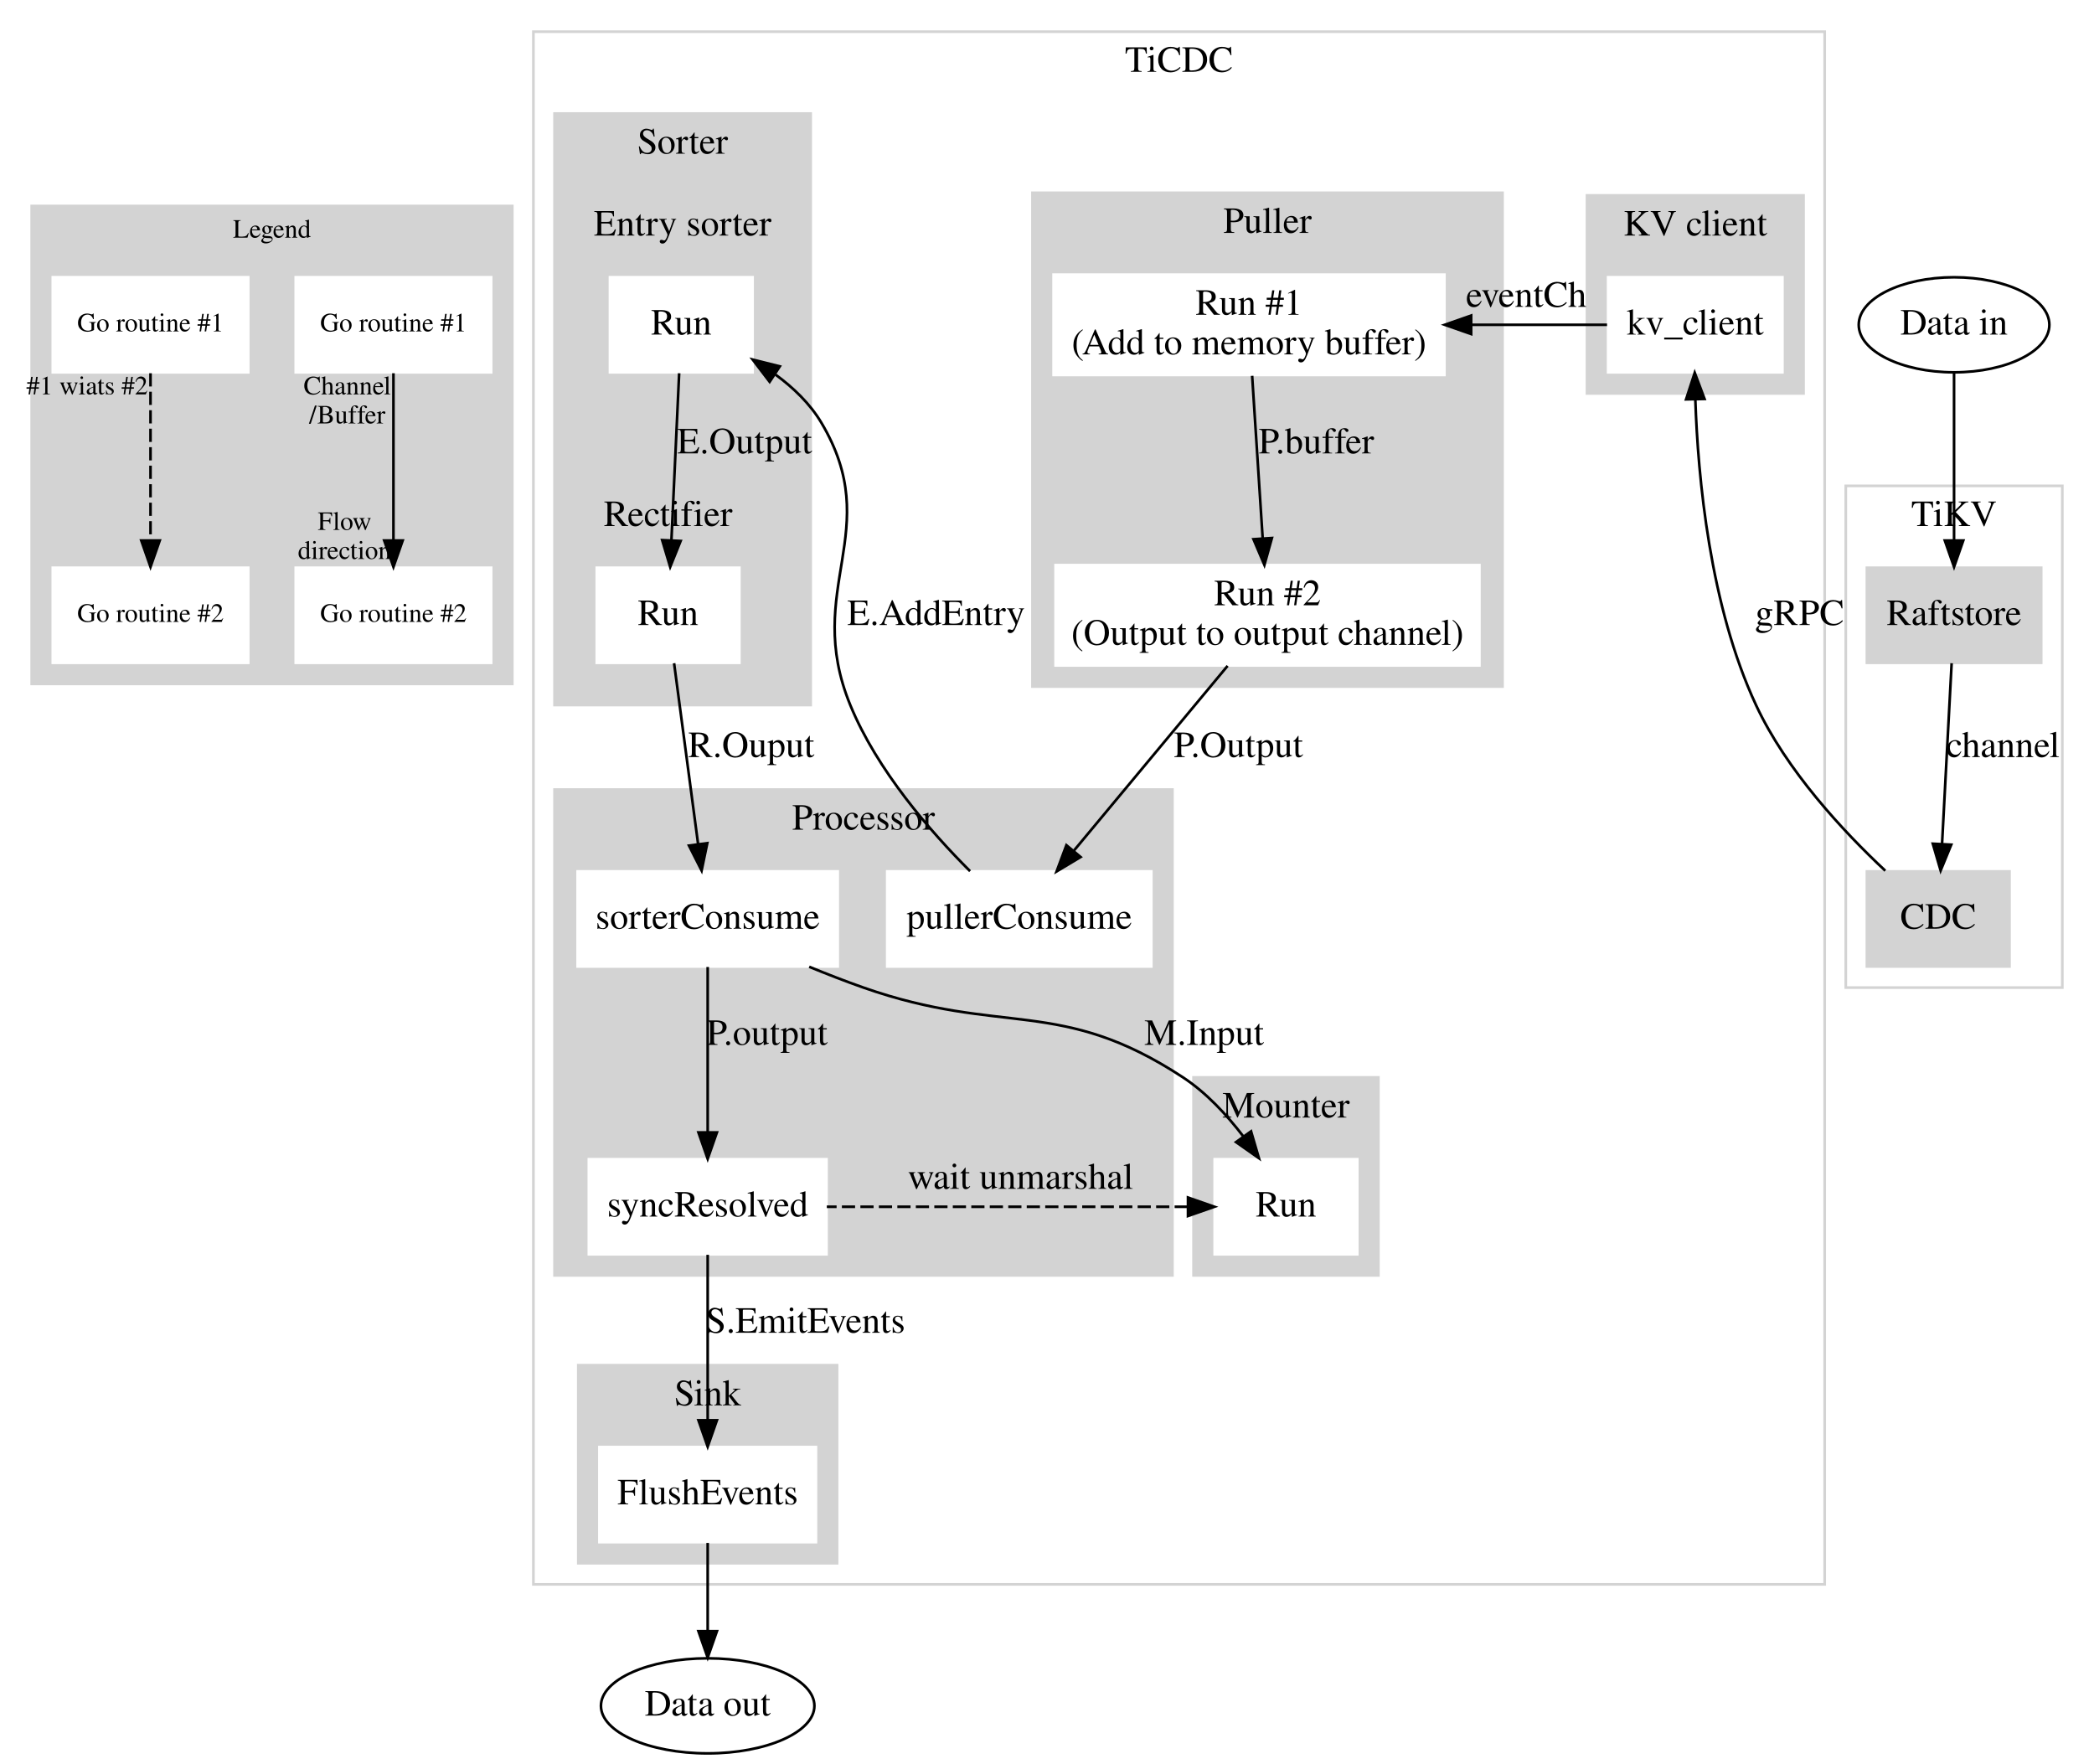
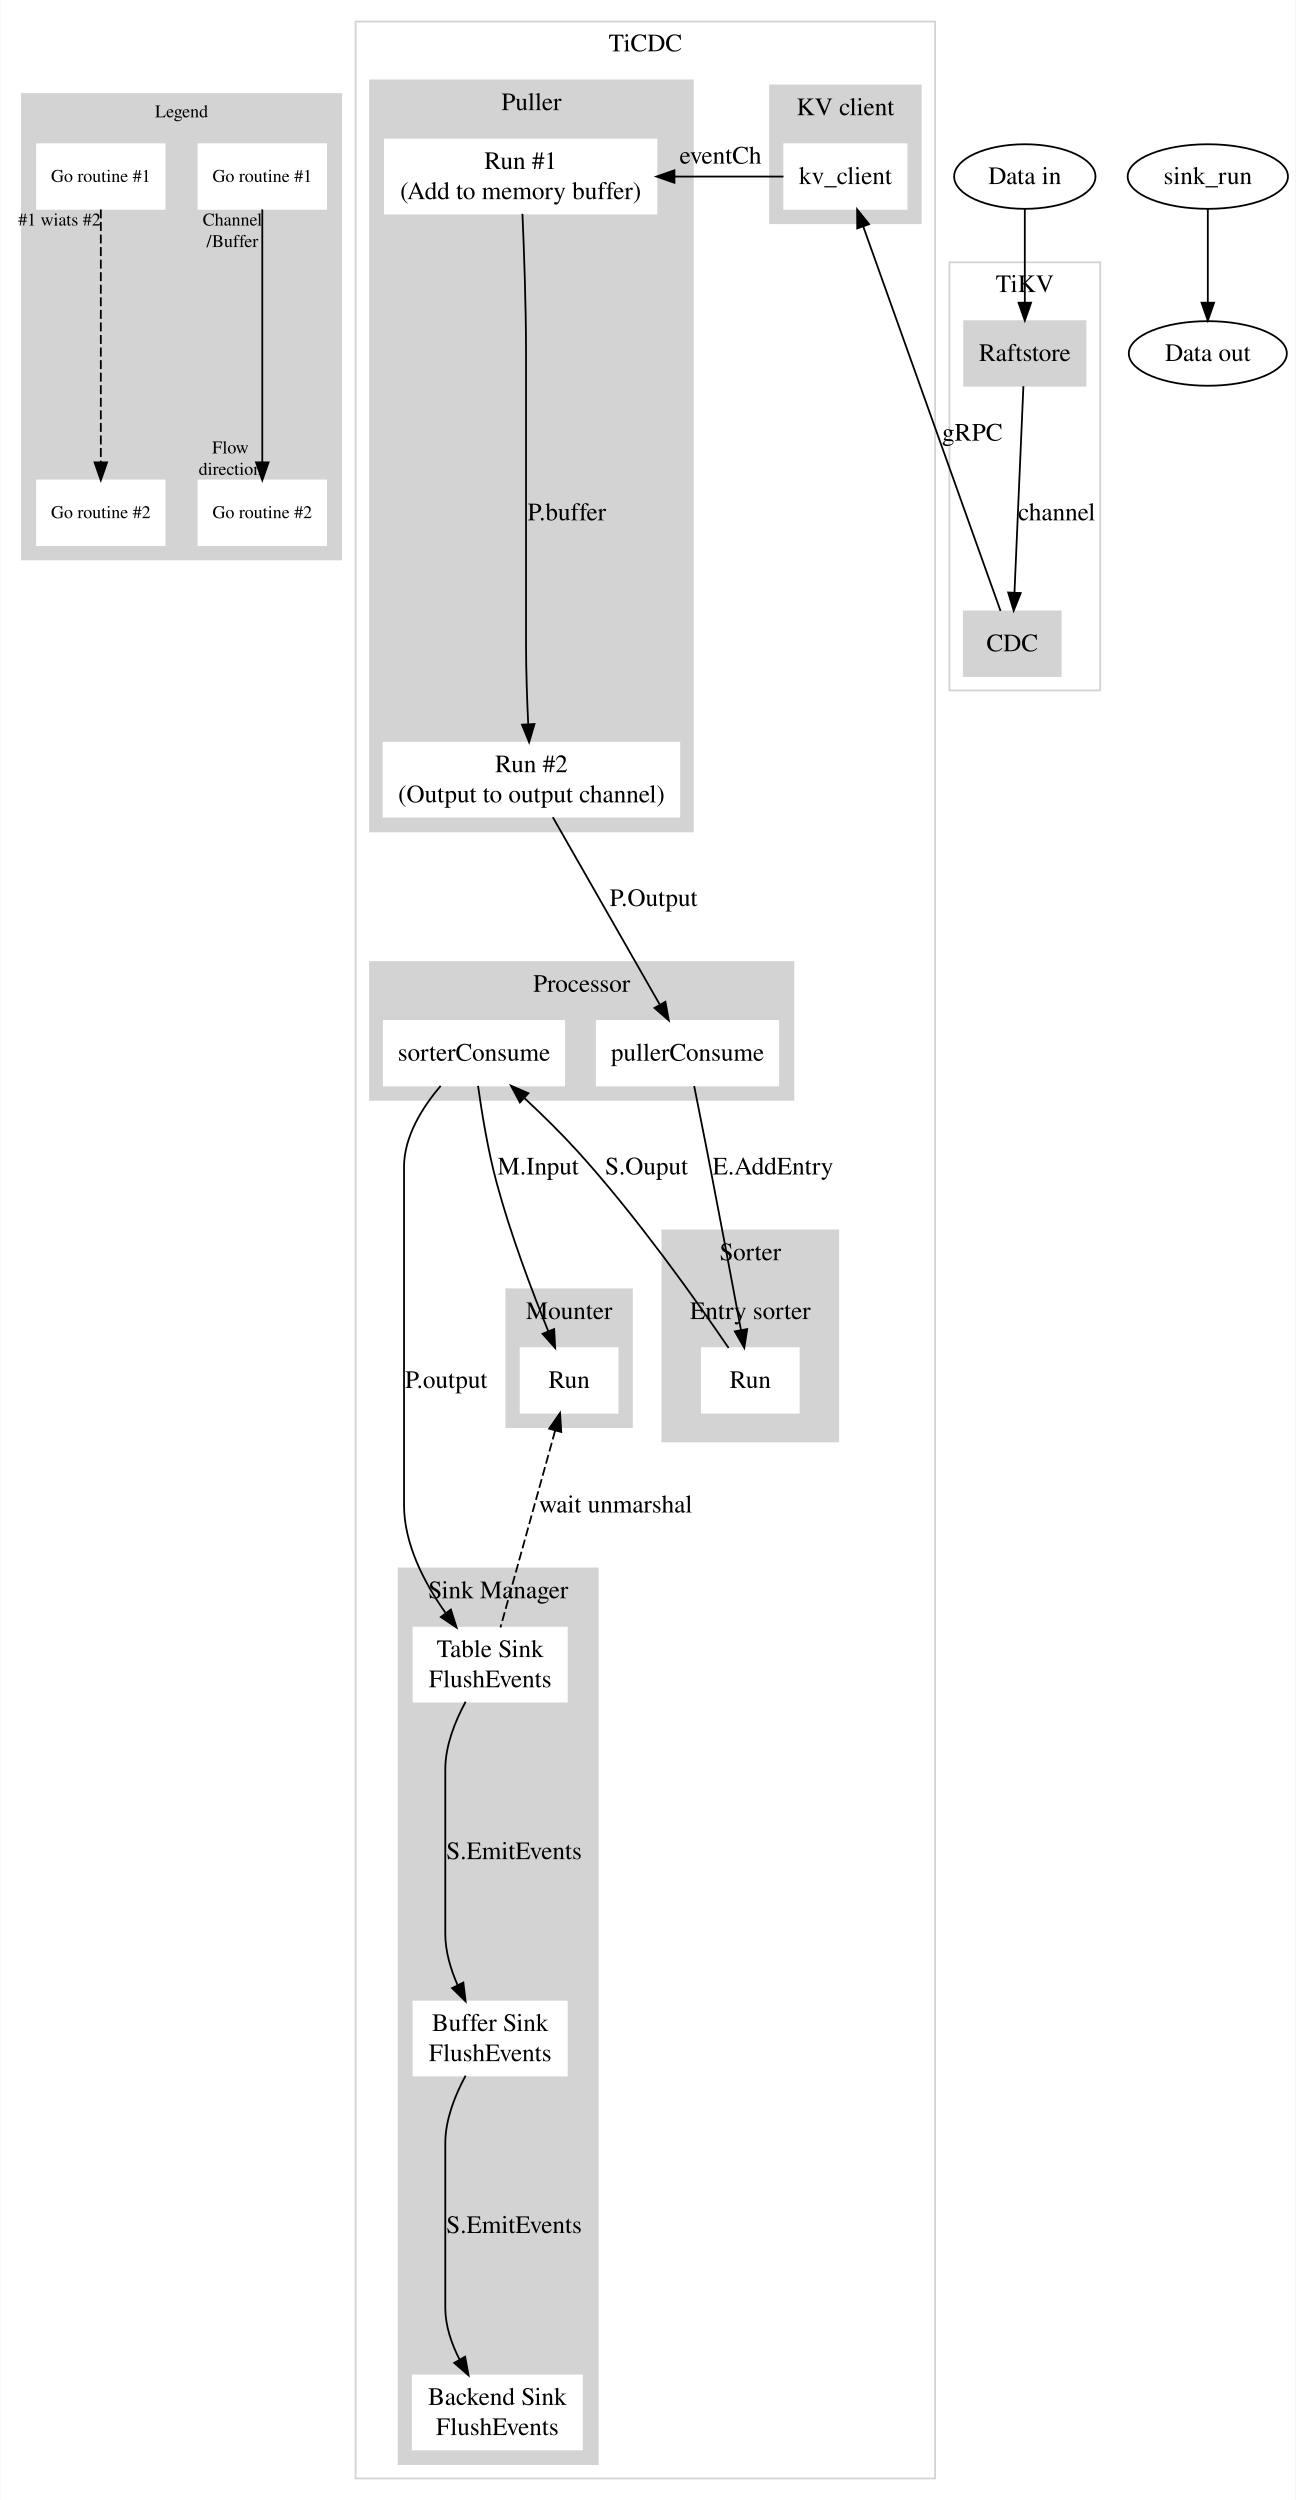
- <svg xmlns="http://www.w3.org/2000/svg" width="793pt" height="668pt" viewBox="0.00 0.00 793.00 668.00">
-   <g id="graph0" class="graph" transform="scale(1 1) rotate(0) translate(4 664)">
-     <polygon fill="white" stroke="white" points="-4,5 -4,-664 790,-664 790,5 -4,5" />
+ <svg xmlns="http://www.w3.org/2000/svg" width="722pt" height="1393pt" viewBox="0.00 0.00 721.83 1393.40">
+   <g id="graph0" class="graph" transform="scale(1 1) rotate(0) translate(4 1389.4)">
+     <polygon fill="#ffffff" stroke="transparent" points="-4,4 -4,-1389.4 717.833,-1389.4 717.833,4 -4,4" />
    <g id="clust1" class="cluster">
-       <polygon fill="lightgrey" stroke="lightgrey" points="8,-405 8,-586 190,-586 190,-405 8,-405" />
-       <text text-anchor="middle" x="99" y="-574" font-family="Times,serif" font-size="10.00">Legend</text>
+       <polygon fill="#d3d3d3" stroke="#d3d3d3" points="8,-1077.6 8,-1337 186,-1337 186,-1077.6 8,-1077.6" />
+       <text text-anchor="middle" x="97" y="-1324" font-family="Times,serif" font-size="10.00" fill="#000000">Legend</text>
    </g>
    <g id="clust2" class="cluster">
-       <polygon fill="none" stroke="lightgrey" points="695,-290 695,-480 777,-480 777,-290 695,-290" />
-       <text text-anchor="middle" x="736" y="-464.8" font-family="Times,serif" font-size="14.00">TiKV</text>
+       <polygon fill="none" stroke="#d3d3d3" points="525,-1004.6 525,-1243.2 609,-1243.2 609,-1004.6 525,-1004.6" />
+       <text text-anchor="middle" x="567" y="-1226.6" font-family="Times,serif" font-size="14.00" fill="#000000">TiKV</text>
    </g>
    <g id="clust3" class="cluster">
-       <polygon fill="none" stroke="lightgrey" points="198,-64 198,-652 687,-652 687,-64 198,-64" />
-       <text text-anchor="middle" x="442.5" y="-636.8" font-family="Times,serif" font-size="14.00">TiCDC</text>
+       <polygon fill="none" stroke="#d3d3d3" points="194,-8 194,-1377.4 517,-1377.4 517,-8 194,-8" />
+       <text text-anchor="middle" x="355.5" y="-1360.8" font-family="Times,serif" font-size="14.00" fill="#000000">TiCDC</text>
    </g>
    <g id="clust4" class="cluster">
-       <polygon fill="lightgrey" stroke="lightgrey" points="597,-515 597,-590 679,-590 679,-515 597,-515" />
-       <text text-anchor="middle" x="638" y="-574.8" font-family="Times,serif" font-size="14.00">KV client</text>
+       <polygon fill="#d3d3d3" stroke="#d3d3d3" points="425,-1265 425,-1341.8 509,-1341.8 509,-1265 425,-1265" />
+       <text text-anchor="middle" x="467" y="-1325.2" font-family="Times,serif" font-size="14.00" fill="#000000">KV client</text>
    </g>
    <g id="clust5" class="cluster">
-       <polygon fill="lightgrey" stroke="lightgrey" points="206,-181 206,-365 440,-365 440,-181 206,-181" />
-       <text text-anchor="middle" x="323" y="-349.8" font-family="Times,serif" font-size="14.00">Processor</text>
+       <polygon fill="#d3d3d3" stroke="#d3d3d3" points="202,-776.4 202,-853.2 438,-853.2 438,-776.4 202,-776.4" />
+       <text text-anchor="middle" x="320" y="-836.6" font-family="Times,serif" font-size="14.00" fill="#000000">Processor</text>
    </g>
    <g id="clust6" class="cluster">
-       <polygon fill="lightgrey" stroke="lightgrey" points="387,-404 387,-591 565,-591 565,-404 387,-404" />
-       <text text-anchor="middle" x="476" y="-575.8" font-family="Times,serif" font-size="14.00">Puller</text>
+       <polygon fill="#d3d3d3" stroke="#d3d3d3" points="202,-926 202,-1344.6 382,-1344.6 382,-926 202,-926" />
+       <text text-anchor="middle" x="292" y="-1328" font-family="Times,serif" font-size="14.00" fill="#000000">Puller</text>
    </g>
    <g id="clust7" class="cluster">
-       <polygon fill="lightgrey" stroke="lightgrey" points="206,-397 206,-621 303,-621 303,-397 206,-397" />
-       <text text-anchor="middle" x="254.5" y="-605.8" font-family="Times,serif" font-size="14.00">Sorter</text>
+       <polygon fill="#d3d3d3" stroke="#d3d3d3" points="365,-586 365,-703.6 463,-703.6 463,-586 365,-586" />
+       <text text-anchor="middle" x="414" y="-687" font-family="Times,serif" font-size="14.00" fill="#000000">Sorter</text>
    </g>
    <g id="clust8" class="cluster">
-       <polygon fill="lightgrey" stroke="lightgrey" points="214,-515 214,-590 295,-590 295,-515 214,-515" />
-       <text text-anchor="middle" x="254.5" y="-574.8" font-family="Times,serif" font-size="14.00">Entry sorter</text>
+       <polygon fill="#d3d3d3" stroke="#d3d3d3" points="373,-594 373,-670.8 455,-670.8 455,-594 373,-594" />
+       <text text-anchor="middle" x="414" y="-654.2" font-family="Times,serif" font-size="14.00" fill="#000000">Entry sorter</text>
    </g>
    <g id="clust9" class="cluster">
-       <polygon fill="lightgrey" stroke="lightgrey" points="214,-405 214,-480 284,-480 284,-405 214,-405" />
-       <text text-anchor="middle" x="249" y="-464.8" font-family="Times,serif" font-size="14.00">Rectifier</text>
+       <polygon fill="#d3d3d3" stroke="#d3d3d3" points="278,-594 278,-670.8 348,-670.8 348,-594 278,-594" />
+       <text text-anchor="middle" x="313" y="-654.2" font-family="Times,serif" font-size="14.00" fill="#000000">Mounter</text>
    </g>
    <g id="clust10" class="cluster">
-       <polygon fill="lightgrey" stroke="lightgrey" points="448,-181 448,-256 518,-256 518,-181 448,-181" />
-       <text text-anchor="middle" x="483" y="-240.8" font-family="Times,serif" font-size="14.00">Mounter</text>
-     </g>
-     <g id="clust11" class="cluster">
-       <polygon fill="lightgrey" stroke="lightgrey" points="215,-72 215,-147 313,-147 313,-72 215,-72" />
-       <text text-anchor="middle" x="264" y="-131.8" font-family="Times,serif" font-size="14.00">Sink</text>
+       <polygon fill="#d3d3d3" stroke="#d3d3d3" points="218,-16 218,-515.2 329,-515.2 329,-16 218,-16" />
+       <text text-anchor="middle" x="273.5" y="-498.6" font-family="Times,serif" font-size="14.00" fill="#000000">Sink Manager</text>
    </g>
    <g id="node1" class="node">
-       <polygon fill="white" stroke="white" points="182,-559 108,-559 108,-523 182,-523 182,-559" />
-       <text text-anchor="middle" x="145" y="-538.5" font-family="Times,serif" font-size="10.00">Go routine #1</text>
+       <polygon fill="#ffffff" stroke="#ffffff" points="177.546,-1309 106.454,-1309 106.454,-1273 177.546,-1273 177.546,-1309" />
+       <text text-anchor="middle" x="142" y="-1288" font-family="Times,serif" font-size="10.00" fill="#000000">Go routine #1</text>
    </g>
    <g id="node2" class="node">
-       <polygon fill="white" stroke="white" points="182,-449 108,-449 108,-413 182,-413 182,-449" />
-       <text text-anchor="middle" x="145" y="-428.5" font-family="Times,serif" font-size="10.00">Go routine #2</text>
+       <polygon fill="#ffffff" stroke="#ffffff" points="177.546,-1121.6 106.454,-1121.6 106.454,-1085.6 177.546,-1085.6 177.546,-1121.6" />
+       <text text-anchor="middle" x="142" y="-1100.6" font-family="Times,serif" font-size="10.00" fill="#000000">Go routine #2</text>
    </g>
    <g id="edge1" class="edge">
-       <path fill="none" stroke="black" d="M145,-522.648C145,-505.564 145,-479.215 145,-459.319" />
-       <polygon fill="black" stroke="black" points="148.5,-459.309 145,-449.309 141.5,-459.309 148.5,-459.309" />
-       <text text-anchor="middle" x="126.5" y="-463.309" font-family="Times,serif" font-size="10.00">Flow</text>
-       <text text-anchor="middle" x="126.5" y="-452.309" font-family="Times,serif" font-size="10.00">direction</text>
-       <text text-anchor="middle" x="127.5" y="-514.648" font-family="Times,serif" font-size="10.00">Channel</text>
-       <text text-anchor="middle" x="127.5" y="-503.648" font-family="Times,serif" font-size="10.00">/Buffer</text>
+       <path fill="none" stroke="#000000" d="M142,-1272.69C142,-1239.858 142,-1170.774 142,-1131.836" />
+       <polygon fill="#000000" stroke="#000000" points="145.5,-1131.708 142,-1121.708 138.5,-1131.708 145.5,-1131.708" />
+       <text text-anchor="middle" x="124.228" y="-1136.708" font-family="Times,serif" font-size="10.00" fill="#000000">Flow</text>
+       <text text-anchor="middle" x="124.228" y="-1124.708" font-family="Times,serif" font-size="10.00" fill="#000000">direction</text>
+       <text text-anchor="middle" x="125.337" y="-1263.69" font-family="Times,serif" font-size="10.00" fill="#000000">Channel</text>
+       <text text-anchor="middle" x="125.337" y="-1251.69" font-family="Times,serif" font-size="10.00" fill="#000000">/Buffer</text>
    </g>
    <g id="node3" class="node">
-       <polygon fill="white" stroke="white" points="90,-559 16,-559 16,-523 90,-523 90,-559" />
-       <text text-anchor="middle" x="53" y="-538.5" font-family="Times,serif" font-size="10.00">Go routine #1</text>
+       <polygon fill="#ffffff" stroke="#ffffff" points="87.546,-1309 16.454,-1309 16.454,-1273 87.546,-1273 87.546,-1309" />
+       <text text-anchor="middle" x="52" y="-1288" font-family="Times,serif" font-size="10.00" fill="#000000">Go routine #1</text>
    </g>
    <g id="node4" class="node">
-       <polygon fill="white" stroke="white" points="90,-449 16,-449 16,-413 90,-413 90,-449" />
-       <text text-anchor="middle" x="53" y="-428.5" font-family="Times,serif" font-size="10.00">Go routine #2</text>
+       <polygon fill="#ffffff" stroke="#ffffff" points="87.546,-1121.6 16.454,-1121.6 16.454,-1085.6 87.546,-1085.6 87.546,-1121.6" />
+       <text text-anchor="middle" x="52" y="-1100.6" font-family="Times,serif" font-size="10.00" fill="#000000">Go routine #2</text>
    </g>
    <g id="edge2" class="edge">
-       <path fill="none" stroke="black" stroke-dasharray="5,2" d="M53,-522.648C53,-505.564 53,-479.215 53,-459.319" />
-       <polygon fill="black" stroke="black" points="56.5,-459.309 53,-449.309 49.5,-459.309 56.5,-459.309" />
-       <text text-anchor="middle" x="29" y="-514.648" font-family="Times,serif" font-size="10.00">#1 wiats #2</text>
+       <path fill="none" stroke="#000000" stroke-dasharray="5,2" d="M52,-1272.69C52,-1239.858 52,-1170.774 52,-1131.836" />
+       <polygon fill="#000000" stroke="#000000" points="55.5,-1131.708 52,-1121.708 48.5,-1131.708 55.5,-1131.708" />
+       <text text-anchor="middle" x="28.948" y="-1263.69" font-family="Times,serif" font-size="10.00" fill="#000000">#1 wiats #2</text>
    </g>
    <g id="node5" class="node">
-       <polygon fill="lightgrey" stroke="lightgrey" points="769,-449 703,-449 703,-413 769,-413 769,-449" />
-       <text text-anchor="middle" x="736" y="-427.3" font-family="Times,serif" font-size="14.00">Raftstore</text>
+       <polygon fill="#d3d3d3" stroke="#d3d3d3" points="600.813,-1210.4 533.187,-1210.4 533.187,-1174.4 600.813,-1174.4 600.813,-1210.4" />
+       <text text-anchor="middle" x="567" y="-1188.2" font-family="Times,serif" font-size="14.00" fill="#000000">Raftstore</text>
    </g>
    <g id="node6" class="node">
-       <polygon fill="lightgrey" stroke="lightgrey" points="757,-334 703,-334 703,-298 757,-298 757,-334" />
-       <text text-anchor="middle" x="730" y="-312.3" font-family="Times,serif" font-size="14.00">CDC</text>
+       <polygon fill="#d3d3d3" stroke="#d3d3d3" points="587,-1048.6 533,-1048.6 533,-1012.6 587,-1012.6 587,-1048.6" />
+       <text text-anchor="middle" x="560" y="-1026.4" font-family="Times,serif" font-size="14.00" fill="#000000">CDC</text>
    </g>
    <g id="edge3" class="edge">
-       <path fill="none" stroke="black" d="M735.089,-412.838C734.124,-394.669 732.587,-365.725 731.455,-344.394" />
-       <polygon fill="black" stroke="black" points="734.945,-344.124 730.92,-334.324 727.955,-344.495 734.945,-344.124" />
-       <text text-anchor="middle" x="754.5" y="-377.3" font-family="Times,serif" font-size="14.00">channel</text>
+       <path fill="none" stroke="#000000" d="M566.211,-1174.154C565.003,-1146.235 562.685,-1092.665 561.248,-1059.446" />
+       <polygon fill="#000000" stroke="#000000" points="564.726,-1058.867 560.797,-1049.028 557.733,-1059.169 564.726,-1058.867" />
+       <text text-anchor="middle" x="584.767" y="-1099.4" font-family="Times,serif" font-size="14.00" fill="#000000">channel</text>
    </g>
    <g id="node7" class="node">
-       <polygon fill="white" stroke="white" points="671,-559 605,-559 605,-523 671,-523 671,-559" />
-       <text text-anchor="middle" x="638" y="-537.3" font-family="Times,serif" font-size="14.00">kv_client</text>
+       <polygon fill="#ffffff" stroke="#ffffff" points="501.101,-1309 432.899,-1309 432.899,-1273 501.101,-1273 501.101,-1309" />
+       <text text-anchor="middle" x="467" y="-1286.8" font-family="Times,serif" font-size="14.00" fill="#000000">kv_client</text>
    </g>
    <g id="edge4" class="edge">
-       <path fill="none" stroke="black" d="M709.957,-334.259C694.014,-349.188 672.531,-372.223 661,-397 643.518,-434.562 639.012,-483.01 638.02,-512.771" />
-       <polygon fill="black" stroke="black" points="634.52,-512.76 637.797,-522.835 641.518,-512.915 634.52,-512.76" />
-       <text text-anchor="middle" x="677.5" y="-427.3" font-family="Times,serif" font-size="14.00">gRPC</text>
+       <path fill="none" stroke="#000000" d="M553.468,-1048.891C537.433,-1093.786 496.054,-1209.648 476.944,-1263.156" />
+       <polygon fill="#000000" stroke="#000000" points="473.607,-1262.095 473.54,-1272.689 480.199,-1264.449 473.607,-1262.095" />
+       <text text-anchor="middle" x="537.728" y="-1143.8" font-family="Times,serif" font-size="14.00" fill="#000000">gRPC</text>
    </g>
    <g id="node8" class="node">
-       <polygon fill="white" stroke="white" points="543,-560 395,-560 395,-522 543,-522 543,-560" />
-       <text text-anchor="middle" x="469" y="-544.8" font-family="Times,serif" font-size="14.00">Run #1</text>
-       <text text-anchor="middle" x="469" y="-529.8" font-family="Times,serif" font-size="14.00">(Add to memory buffer)</text>
+       <polygon fill="#ffffff" stroke="#ffffff" points="361.672,-1311.602 210.328,-1311.602 210.328,-1270.398 361.672,-1270.398 361.672,-1311.602" />
+       <text text-anchor="middle" x="286" y="-1295.2" font-family="Times,serif" font-size="14.00" fill="#000000">Run #1</text>
+       <text text-anchor="middle" x="286" y="-1278.4" font-family="Times,serif" font-size="14.00" fill="#000000">(Add to memory buffer)</text>
    </g>
    <g id="edge5" class="edge">
-       <path fill="none" stroke="black" d="M604.581,-541C589.711,-541 571.463,-541 553.231,-541" />
-       <polygon fill="black" stroke="black" points="553.126,-537.5 543.126,-541 553.126,-544.5 553.126,-537.5" />
-       <text text-anchor="middle" x="574" y="-547.8" font-family="Times,serif" font-size="14.00">eventCh</text>
+       <path fill="none" stroke="#000000" d="M432.483,-1291C415.164,-1291 393.342,-1291 371.868,-1291" />
+       <polygon fill="#000000" stroke="#000000" points="371.712,-1287.5 361.712,-1291 371.712,-1294.5 371.712,-1287.5" />
+       <text text-anchor="middle" x="397.393" y="-1298.2" font-family="Times,serif" font-size="14.00" fill="#000000">eventCh</text>
    </g>
    <g id="node12" class="node">
-       <polygon fill="white" stroke="white" points="556.25,-450 395.75,-450 395.75,-412 556.25,-412 556.25,-450" />
-       <text text-anchor="middle" x="476" y="-434.8" font-family="Times,serif" font-size="14.00">Run #2</text>
-       <text text-anchor="middle" x="476" y="-419.8" font-family="Times,serif" font-size="14.00">(Output to output channel)</text>
+       <polygon fill="#ffffff" stroke="#ffffff" points="374.415,-975.402 209.585,-975.402 209.585,-934.198 374.415,-934.198 374.415,-975.402" />
+       <text text-anchor="middle" x="292" y="-959" font-family="Times,serif" font-size="14.00" fill="#000000">Run #2</text>
+       <text text-anchor="middle" x="292" y="-942.2" font-family="Times,serif" font-size="14.00" fill="#000000">(Output to output channel)</text>
    </g>
    <g id="edge7" class="edge">
-       <path fill="none" stroke="black" d="M470.187,-521.679C471.28,-504.821 472.917,-479.565 474.176,-460.147" />
-       <polygon fill="black" stroke="black" points="477.676,-460.256 474.83,-450.05 470.691,-459.803 477.676,-460.256" />
-       <text text-anchor="middle" x="494.5" y="-492.3" font-family="Times,serif" font-size="14.00">P.buffer</text>
+       <path fill="none" stroke="#000000" d="M286.999,-1270.231C287.872,-1250.281 289,-1219.288 289,-1192.4 289,-1192.4 289,-1192.4 289,-1030.6 289,-1015.947 289.567,-999.714 290.207,-986.041" />
+       <polygon fill="#000000" stroke="#000000" points="293.721,-985.867 290.728,-975.704 286.729,-985.515 293.721,-985.867" />
+       <text text-anchor="middle" x="311.74" y="-1099.4" font-family="Times,serif" font-size="14.00" fill="#000000">P.buffer</text>
    </g>
    <g id="node9" class="node">
-       <polygon fill="white" stroke="white" points="313.25,-334 214.75,-334 214.75,-298 313.25,-298 313.25,-334" />
-       <text text-anchor="middle" x="264" y="-312.3" font-family="Times,serif" font-size="14.00">sorterConsume</text>
+       <polygon fill="#ffffff" stroke="#ffffff" points="310.258,-820.4 209.742,-820.4 209.742,-784.4 310.258,-784.4 310.258,-820.4" />
+       <text text-anchor="middle" x="260" y="-798.2" font-family="Times,serif" font-size="14.00" fill="#000000">sorterConsume</text>
    </g>
    <g id="node11" class="node">
-       <polygon fill="white" stroke="white" points="309,-225 219,-225 219,-189 309,-189 309,-225" />
-       <text text-anchor="middle" x="264" y="-203.3" font-family="Times,serif" font-size="14.00">syncResolved</text>
+       <polygon fill="#ffffff" stroke="#ffffff" points="311.721,-482.202 226.28,-482.202 226.28,-440.998 311.721,-440.998 311.721,-482.202" />
+       <text text-anchor="middle" x="269" y="-465.8" font-family="Times,serif" font-size="14.00" fill="#000000">Table Sink</text>
+       <text text-anchor="middle" x="269" y="-449" font-family="Times,serif" font-size="14.00" fill="#000000">FlushEvents</text>
    </g>
    <g id="edge6" class="edge">
-       <path fill="none" stroke="black" d="M264,-297.809C264,-280.961 264,-255.018 264,-235.339" />
-       <polygon fill="black" stroke="black" points="267.5,-235.149 264,-225.149 260.5,-235.149 267.5,-235.149" />
-       <text text-anchor="middle" x="286.5" y="-268.3" font-family="Times,serif" font-size="14.00">P.output</text>
+       <path fill="none" stroke="#000000" d="M241.414,-784.192C231.369,-772.381 221,-756.058 221,-739 221,-739 221,-739 221,-550.6 221,-528.624 232.477,-506.86 244.207,-490.354" />
+       <polygon fill="#000000" stroke="#000000" points="247.101,-492.328 250.304,-482.229 241.503,-488.127 247.101,-492.328" />
+       <text text-anchor="middle" x="244.532" y="-615.8" font-family="Times,serif" font-size="14.00" fill="#000000">P.output</text>
+     </g>
+     <g id="node14" class="node">
+       <polygon fill="#ffffff" stroke="#ffffff" points="340,-638 286,-638 286,-602 340,-602 340,-638" />
+       <text text-anchor="middle" x="313" y="-615.8" font-family="Times,serif" font-size="14.00" fill="#000000">Run</text>
+     </g>
+     <g id="edge11" class="edge">
+       <path fill="none" stroke="#000000" d="M262.253,-784.206C264.283,-769.574 267.692,-748.566 272.504,-730.6 280.258,-701.653 292.406,-669.602 301.375,-647.488" />
+       <polygon fill="#000000" stroke="#000000" points="304.68,-648.653 305.246,-638.073 298.206,-645.991 304.68,-648.653" />
+       <text text-anchor="middle" x="295.748" y="-734.8" font-family="Times,serif" font-size="14.00" fill="#000000">M.Input</text>
+     </g>
+     <g id="node10" class="node">
+       <polygon fill="#ffffff" stroke="#ffffff" points="429.544,-820.4 328.456,-820.4 328.456,-784.4 429.544,-784.4 429.544,-820.4" />
+       <text text-anchor="middle" x="379" y="-798.2" font-family="Times,serif" font-size="14.00" fill="#000000">pullerConsume</text>
+     </g>
+     <g id="node13" class="node">
+       <polygon fill="#ffffff" stroke="#ffffff" points="441,-638 387,-638 387,-602 441,-602 441,-638" />
+       <text text-anchor="middle" x="414" y="-615.8" font-family="Times,serif" font-size="14.00" fill="#000000">Run</text>
+     </g>
+     <g id="edge9" class="edge">
+       <path fill="none" stroke="#000000" d="M382.718,-784.077C384.874,-773.386 387.624,-759.636 390,-747.4 396.637,-713.223 404.016,-673.833 408.817,-648.008" />
+       <polygon fill="#000000" stroke="#000000" points="412.262,-648.627 410.646,-638.156 405.379,-647.349 412.262,-648.627" />
+       <text text-anchor="middle" x="426.632" y="-734.8" font-family="Times,serif" font-size="14.00" fill="#000000">E.AddEntry</text>
    </g>
    <g id="node15" class="node">
-       <polygon fill="white" stroke="white" points="510,-225 456,-225 456,-189 510,-189 510,-225" />
-       <text text-anchor="middle" x="483" y="-203.3" font-family="Times,serif" font-size="14.00">Run</text>
+       <polygon fill="#ffffff" stroke="#ffffff" points="311.721,-273.802 226.28,-273.802 226.28,-232.598 311.721,-232.598 311.721,-273.802" />
+       <text text-anchor="middle" x="269" y="-257.4" font-family="Times,serif" font-size="14.00" fill="#000000">Buffer Sink</text>
+       <text text-anchor="middle" x="269" y="-240.6" font-family="Times,serif" font-size="14.00" fill="#000000">FlushEvents</text>
+     </g>
+     <g id="edge13" class="edge">
+       <path fill="none" stroke="#000000" d="M255.33,-440.91C249.493,-430.151 244,-416.515 244,-403.3 244,-403.3 244,-403.3 244,-311.5 244,-301.795 246.963,-291.863 250.848,-283.01" />
+       <polygon fill="#000000" stroke="#000000" points="254.061,-284.409 255.33,-273.89 247.778,-281.321 254.061,-284.409" />
+       <text text-anchor="middle" x="282.305" y="-353.2" font-family="Times,serif" font-size="14.00" fill="#000000">S.EmitEvents</text>
+     </g>
+     <g id="edge8" class="edge">
+       <path fill="none" stroke="#000000" d="M303.915,-933.929C319.368,-906.859 346.36,-859.577 363.423,-829.687" />
+       <polygon fill="#000000" stroke="#000000" points="366.669,-831.061 368.587,-820.641 360.589,-827.59 366.669,-831.061" />
+       <text text-anchor="middle" x="360.085" y="-884.4" font-family="Times,serif" font-size="14.00" fill="#000000">P.Output</text>
+     </g>
+     <g id="edge10" class="edge">
+       <path fill="none" stroke="#000000" d="M401.911,-638.099C384.579,-663.543 351.095,-710.864 318,-747.4 308.738,-757.625 297.922,-768.204 288.156,-777.319" />
+       <polygon fill="#000000" stroke="#000000" points="285.582,-774.931 280.599,-784.281 290.325,-780.08 285.582,-774.931" />
+       <text text-anchor="middle" x="356.14" y="-734.8" font-family="Times,serif" font-size="14.00" fill="#000000">S.Ouput</text>
    </g>
    <g id="edge12" class="edge">
-       <path fill="none" stroke="black" d="M302.444,-297.883C309.235,-295.097 316.282,-292.357 323,-290 375.712,-271.51 397.312,-286.669 444,-256 452.792,-250.225 460.566,-241.84 466.814,-233.689" />
-       <polygon fill="black" stroke="black" points="469.775,-235.566 472.752,-225.398 464.084,-231.491 469.775,-235.566" />
-       <text text-anchor="middle" x="452" y="-268.3" font-family="Times,serif" font-size="14.00">M.Input</text>
-     </g>
-     <g id="node10" class="node">
-       <polygon fill="white" stroke="white" points="432,-334 332,-334 332,-298 432,-298 432,-334" />
-       <text text-anchor="middle" x="382" y="-312.3" font-family="Times,serif" font-size="14.00">pullerConsume</text>
-     </g>
-     <g id="node13" class="node">
-       <polygon fill="white" stroke="white" points="281,-559 227,-559 227,-523 281,-523 281,-559" />
-       <text text-anchor="middle" x="254" y="-537.3" font-family="Times,serif" font-size="14.00">Run</text>
-     </g>
-     <g id="edge9" class="edge">
-       <path fill="none" stroke="black" d="M363.368,-334.09C348.344,-349.087 328.109,-372.309 318,-397 299.887,-441.242 331.509,-462.954 307,-504 302.75,-511.118 296.482,-517.143 289.732,-522.107" />
-       <polygon fill="black" stroke="black" points="287.466,-519.409 281.039,-527.832 291.316,-525.255 287.466,-519.409" />
-       <text text-anchor="middle" x="350.5" y="-427.3" font-family="Times,serif" font-size="14.00">E.AddEntry</text>
+       <path fill="none" stroke="#000000" stroke-dasharray="5,2" d="M305.21,-591.955C296.483,-560.541 282.544,-510.36 274.752,-482.305" />
+       <polygon fill="#000000" stroke="#000000" points="301.904,-593.131 307.953,-601.83 308.648,-591.258 301.904,-593.131" />
+       <text text-anchor="middle" x="338.959" y="-546.4" font-family="Times,serif" font-size="14.00" fill="#000000">wait unmarshal</text>
    </g>
    <g id="node16" class="node">
-       <polygon fill="white" stroke="white" points="305,-116 223,-116 223,-80 305,-80 305,-116" />
-       <text text-anchor="middle" x="264" y="-94.3" font-family="Times,serif" font-size="14.00">FlushEvents</text>
+       <polygon fill="#ffffff" stroke="#ffffff" points="320.154,-65.402 225.846,-65.402 225.846,-24.198 320.154,-24.198 320.154,-65.402" />
+       <text text-anchor="middle" x="273" y="-49" font-family="Times,serif" font-size="14.00" fill="#000000">Backend Sink</text>
+       <text text-anchor="middle" x="273" y="-32.2" font-family="Times,serif" font-size="14.00" fill="#000000">FlushEvents</text>
    </g>
    <g id="edge14" class="edge">
-       <path fill="none" stroke="black" d="M264,-188.809C264,-171.961 264,-146.018 264,-126.339" />
-       <polygon fill="black" stroke="black" points="267.5,-126.149 264,-116.149 260.5,-126.149 267.5,-126.149" />
-       <text text-anchor="middle" x="301" y="-159.3" font-family="Times,serif" font-size="14.00">S.EmitEvents</text>
-     </g>
-     <g id="edge8" class="edge">
-       <path fill="none" stroke="black" d="M460.897,-411.845C445.137,-392.898 420.315,-363.06 402.727,-341.916" />
-       <polygon fill="black" stroke="black" points="405.229,-339.451 396.143,-334.001 399.847,-343.927 405.229,-339.451" />
-       <text text-anchor="middle" x="465" y="-377.3" font-family="Times,serif" font-size="14.00">P.Output</text>
-     </g>
-     <g id="node14" class="node">
-       <polygon fill="white" stroke="white" points="276,-449 222,-449 222,-413 276,-413 276,-449" />
-       <text text-anchor="middle" x="249" y="-427.3" font-family="Times,serif" font-size="14.00">Run</text>
-     </g>
-     <g id="edge10" class="edge">
-       <path fill="none" stroke="black" d="M253.197,-522.648C252.406,-505.564 251.186,-479.215 250.265,-459.319" />
-       <polygon fill="black" stroke="black" points="253.76,-459.136 249.801,-449.309 246.768,-459.46 253.76,-459.136" />
-       <text text-anchor="middle" x="278" y="-492.3" font-family="Times,serif" font-size="14.00">E.Output</text>
-     </g>
-     <g id="edge11" class="edge">
-       <path fill="none" stroke="black" d="M251.278,-412.838C253.69,-394.669 257.532,-365.725 260.364,-344.394" />
-       <polygon fill="black" stroke="black" points="263.854,-344.697 261.7,-334.324 256.915,-343.776 263.854,-344.697" />
-       <text text-anchor="middle" x="280.5" y="-377.3" font-family="Times,serif" font-size="14.00">R.Ouput</text>
-     </g>
-     <g id="edge13" class="edge">
-       <path fill="none" stroke="black" stroke-dasharray="5,2" d="M445.824,-207C408.053,-207 349.513,-207 309.111,-207" />
-       <polygon fill="black" stroke="black" points="445.894,-210.5 455.894,-207 445.894,-203.5 445.894,-210.5" />
-       <text text-anchor="middle" x="382.5" y="-213.8" font-family="Times,serif" font-size="14.00">wait unmarshal</text>
+       <path fill="none" stroke="#000000" d="M255.33,-232.51C249.493,-221.751 244,-208.115 244,-194.9 244,-194.9 244,-194.9 244,-103.1 244,-93.116 247.452,-83.082 251.974,-74.22" />
+       <polygon fill="#000000" stroke="#000000" points="255.055,-75.881 256.973,-65.461 248.976,-72.411 255.055,-75.881" />
+       <text text-anchor="middle" x="282.305" y="-144.8" font-family="Times,serif" font-size="14.00" fill="#000000">S.EmitEvents</text>
+     </g>
+     <g id="node17" class="node">
+       <ellipse fill="none" stroke="#000000" cx="567" cy="-1291" rx="39.384" ry="18" />
+       <text text-anchor="middle" x="567" y="-1286.8" font-family="Times,serif" font-size="14.00" fill="#000000">Data in</text>
+     </g>
+     <g id="edge15" class="edge">
+       <path fill="none" stroke="#000000" d="M567,-1272.915C567,-1258.413 567,-1237.788 567,-1221.043" />
+       <polygon fill="#000000" stroke="#000000" points="570.5,-1220.704 567,-1210.704 563.5,-1220.704 570.5,-1220.704" />
    </g>
    <g id="node18" class="node">
-       <ellipse fill="none" stroke="black" cx="264" cy="-18" rx="40.42" ry="18" />
-       <text text-anchor="middle" x="264" y="-14.3" font-family="Times,serif" font-size="14.00">Data out</text>
+       <ellipse fill="none" stroke="#000000" cx="669" cy="-1192.4" rx="44.04" ry="18" />
+       <text text-anchor="middle" x="669" y="-1188.2" font-family="Times,serif" font-size="14.00" fill="#000000">Data out</text>
+     </g>
+     <g id="node19" class="node">
+       <ellipse fill="none" stroke="#000000" cx="669" cy="-1291" rx="44.666" ry="18" />
+       <text text-anchor="middle" x="669" y="-1286.8" font-family="Times,serif" font-size="14.00" fill="#000000">sink_run</text>
    </g>
    <g id="edge16" class="edge">
-       <path fill="none" stroke="black" d="M264,-79.689C264,-69.894 264,-57.422 264,-46.335" />
-       <polygon fill="black" stroke="black" points="267.5,-46.262 264,-36.262 260.5,-46.262 267.5,-46.262" />
-     </g>
-     <g id="node17" class="node">
-       <ellipse fill="none" stroke="black" cx="736" cy="-541" rx="36.096" ry="18" />
-       <text text-anchor="middle" x="736" y="-537.3" font-family="Times,serif" font-size="14.00">Data in</text>
-     </g>
-     <g id="edge15" class="edge">
-       <path fill="none" stroke="black" d="M736,-522.648C736,-505.564 736,-479.215 736,-459.319" />
-       <polygon fill="black" stroke="black" points="739.5,-459.309 736,-449.309 732.5,-459.309 739.5,-459.309" />
+       <path fill="none" stroke="#000000" d="M669,-1272.915C669,-1258.413 669,-1237.788 669,-1221.043" />
+       <polygon fill="#000000" stroke="#000000" points="672.5,-1220.704 669,-1210.704 665.5,-1220.704 672.5,-1220.704" />
    </g>
  </g>
</svg>
